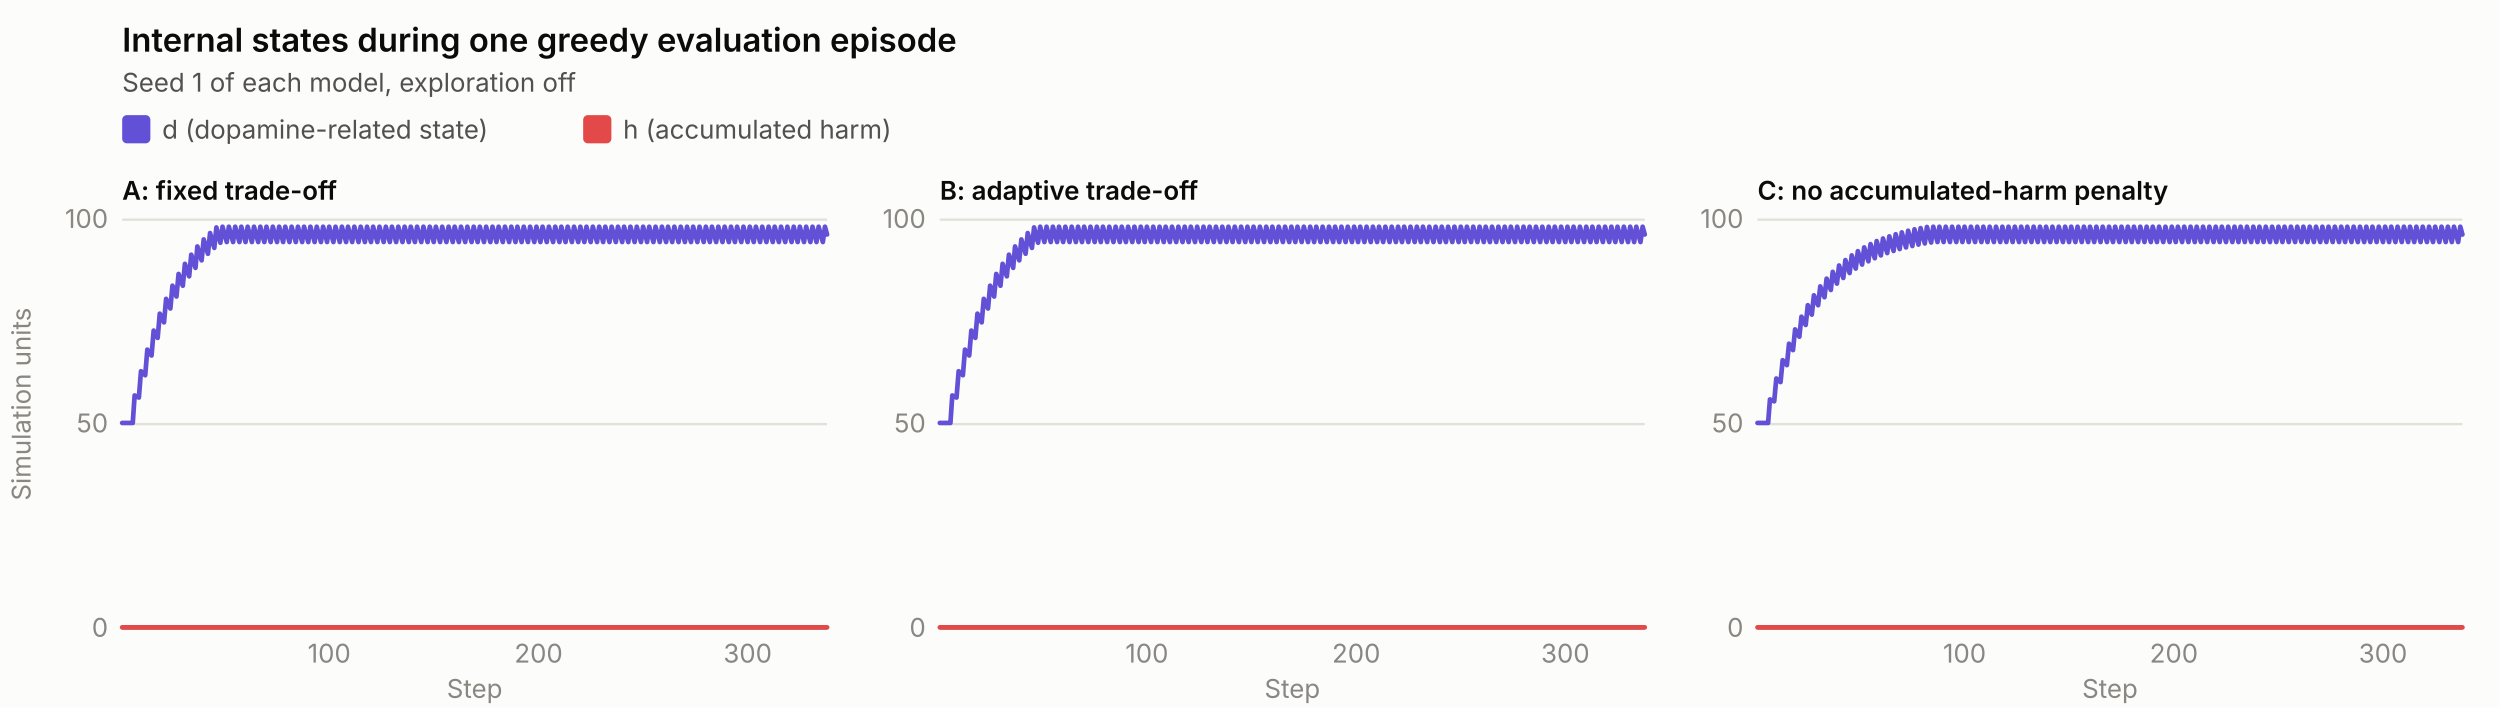
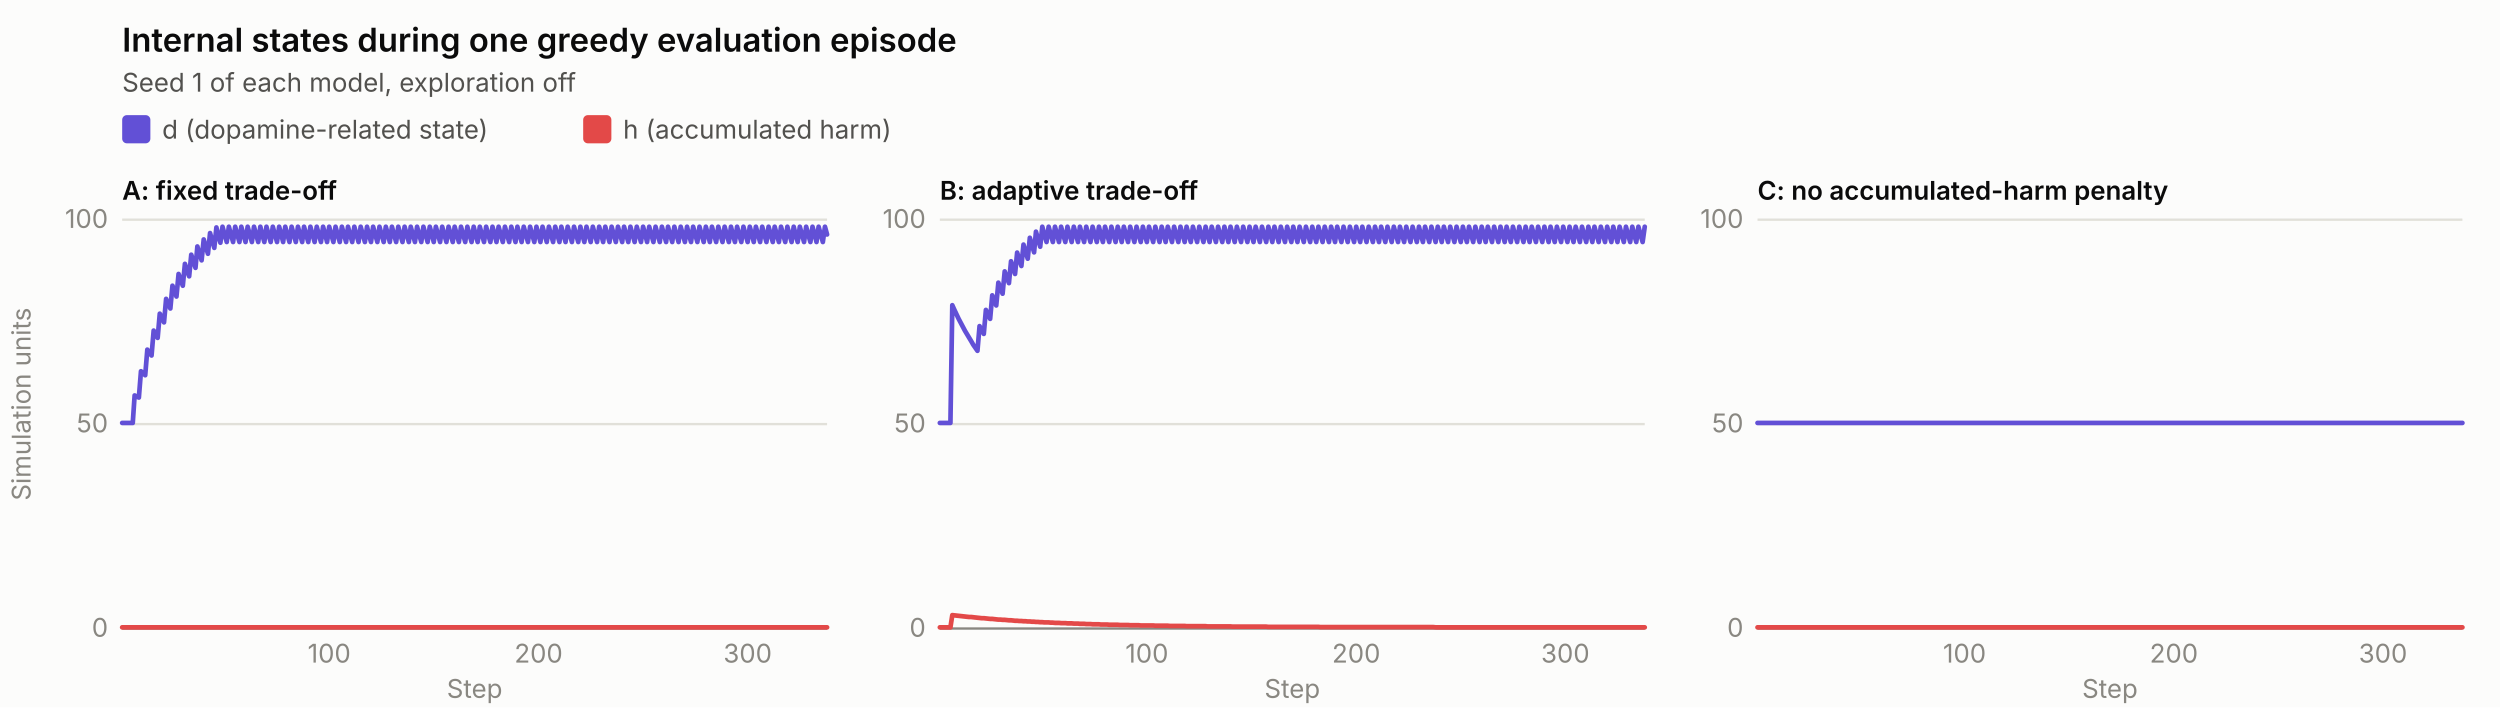
<svg xmlns="http://www.w3.org/2000/svg" viewBox="0 0 1064 301" width="1064" height="301" font-family="system-ui, -apple-system, &quot;Segoe UI&quot;, sans-serif">
  <rect width="1064" height="301" fill="#fcfcfb" />
  <text x="52.0" y="22.0" font-size="14" font-weight="600" fill="#0b0b0b" text-anchor="start">Internal states during one greedy evaluation episode</text>
  <text x="52.0" y="39.0" font-size="11" font-weight="400" fill="#52514e" text-anchor="start">Seed 1 of each model, exploration off</text>
  <rect x="52" y="49" width="12" height="12" rx="2" fill="#6250d6" />
  <text x="69.0" y="59.0" font-size="11" font-weight="400" fill="#52514e" text-anchor="start">d (dopamine-related state)</text>
  <rect x="248.2" y="49" width="12" height="12" rx="2" fill="#e34948" />
  <text x="265.2" y="59.0" font-size="11" font-weight="400" fill="#52514e" text-anchor="start">h (accumulated harm)</text>
  <text x="52.0" y="85.0" font-size="11" font-weight="600" fill="#0b0b0b" text-anchor="start">A: fixed trade-off</text>
  <line x1="52" x2="352" y1="267.5" y2="267.5" stroke="#898781" stroke-width="1" />
  <text x="46.0" y="271.0" font-size="11" font-weight="400" fill="#898781" text-anchor="end">0</text>
  <line x1="52" x2="352" y1="180.5" y2="180.5" stroke="#e1e0d9" stroke-width="1" />
  <text x="46.0" y="184.0" font-size="11" font-weight="400" fill="#898781" text-anchor="end">50</text>
  <line x1="52" x2="352" y1="93.5" y2="93.5" stroke="#e1e0d9" stroke-width="1" />
  <text x="46.0" y="97.0" font-size="11" font-weight="400" fill="#898781" text-anchor="end">100</text>
  <text x="140.1" y="282.0" font-size="11" font-weight="400" fill="#898781" text-anchor="middle">100</text>
  <text x="229.2" y="282.0" font-size="11" font-weight="400" fill="#898781" text-anchor="middle">200</text>
  <text x="318.2" y="282.0" font-size="11" font-weight="400" fill="#898781" text-anchor="middle">300</text>
  <polyline points="52.0,180.0 52.9,180.0 53.8,180.0 54.7,180.0 55.6,180.0 56.5,180.0 57.3,168.3 58.2,168.8 59.1,169.2 60.0,158.0 60.9,158.8 61.8,159.7 62.7,148.8 63.6,150.1 64.5,151.3 65.4,140.7 66.2,142.3 67.1,143.8 68.0,133.5 68.9,135.4 69.8,137.2 70.7,127.2 71.6,129.3 72.5,131.3 73.4,121.6 74.3,123.9 75.1,126.2 76.0,116.6 76.9,119.2 77.8,121.6 78.7,112.3 79.6,115.0 80.5,117.6 81.4,108.4 82.3,111.2 83.2,114.0 84.0,104.9 84.9,107.9 85.8,110.8 86.7,101.9 87.6,105.0 88.5,108.0 89.4,99.2 90.3,102.4 91.2,105.5 92.1,96.8 92.9,100.1 93.8,103.3 94.7,96.5 95.6,99.8 96.5,103.0 97.4,96.5 98.3,99.8 99.2,103.0 100.1,96.5 101.0,99.8 101.9,103.0 102.7,96.5 103.6,99.8 104.5,103.0 105.4,96.5 106.3,99.8 107.2,103.0 108.1,96.5 109.0,99.8 109.9,103.0 110.8,96.5 111.6,99.8 112.5,103.0 113.4,96.5 114.3,99.8 115.2,103.0 116.1,96.5 117.0,99.8 117.9,103.0 118.8,96.5 119.7,99.8 120.5,103.0 121.4,96.5 122.3,99.8 123.2,103.0 124.1,96.5 125.0,99.8 125.9,103.0 126.8,96.5 127.7,99.8 128.6,103.0 129.4,96.5 130.3,99.8 131.2,103.0 132.1,96.5 133.0,99.8 133.9,103.0 134.8,96.5 135.7,99.8 136.6,103.0 137.5,96.5 138.4,99.8 139.2,103.0 140.1,96.5 141.0,99.8 141.9,103.0 142.8,96.5 143.7,99.8 144.6,103.0 145.5,96.5 146.4,99.8 147.3,103.0 148.1,96.5 149.0,99.8 149.9,103.0 150.8,96.5 151.7,99.8 152.6,103.0 153.5,96.5 154.4,99.8 155.3,103.0 156.2,96.5 157.0,99.8 157.9,103.0 158.8,96.5 159.7,99.8 160.6,103.0 161.5,96.5 162.4,99.8 163.3,103.0 164.2,96.5 165.1,99.8 165.9,103.0 166.8,96.5 167.7,99.8 168.6,103.0 169.5,96.5 170.4,99.8 171.3,103.0 172.2,96.5 173.1,99.8 174.0,103.0 174.8,96.5 175.7,99.8 176.6,103.0 177.5,96.5 178.4,99.8 179.3,103.0 180.2,96.5 181.1,99.8 182.0,103.0 182.9,96.5 183.8,99.8 184.6,103.0 185.5,96.5 186.4,99.8 187.3,103.0 188.2,96.5 189.1,99.8 190.0,103.0 190.9,96.5 191.8,99.8 192.7,103.0 193.5,96.5 194.4,99.8 195.3,103.0 196.2,96.5 197.1,99.8 198.0,103.0 198.9,96.5 199.8,99.8 200.7,103.0 201.6,96.5 202.4,99.8 203.3,103.0 204.2,96.5 205.1,99.8 206.0,103.0 206.9,96.5 207.8,99.8 208.7,103.0 209.6,96.5 210.5,99.8 211.3,103.0 212.2,96.5 213.1,99.8 214.0,103.0 214.9,96.5 215.8,99.8 216.7,103.0 217.6,96.5 218.5,99.8 219.4,103.0 220.2,96.5 221.1,99.8 222.0,103.0 222.9,96.5 223.8,99.8 224.7,103.0 225.6,96.5 226.5,99.8 227.4,103.0 228.3,96.5 229.2,99.8 230.0,103.0 230.9,96.5 231.8,99.8 232.7,103.0 233.6,96.5 234.5,99.8 235.4,103.0 236.3,96.5 237.2,99.8 238.1,103.0 238.9,96.5 239.8,99.8 240.7,103.0 241.6,96.5 242.5,99.8 243.4,103.0 244.3,96.5 245.2,99.8 246.1,103.0 247.0,96.5 247.8,99.8 248.7,103.0 249.6,96.5 250.5,99.8 251.4,103.0 252.3,96.5 253.2,99.8 254.1,103.0 255.0,96.5 255.9,99.8 256.7,103.0 257.6,96.5 258.5,99.8 259.4,103.0 260.3,96.5 261.2,99.8 262.1,103.0 263.0,96.5 263.9,99.8 264.8,103.0 265.6,96.5 266.5,99.8 267.4,103.0 268.3,96.5 269.2,99.8 270.1,103.0 271.0,96.5 271.9,99.8 272.8,103.0 273.7,96.5 274.6,99.8 275.4,103.0 276.3,96.5 277.2,99.8 278.1,103.0 279.0,96.5 279.9,99.8 280.8,103.0 281.7,96.5 282.6,99.8 283.5,103.0 284.3,96.5 285.2,99.8 286.1,103.0 287.0,96.5 287.9,99.8 288.8,103.0 289.7,96.5 290.6,99.8 291.5,103.0 292.4,96.5 293.2,99.8 294.1,103.0 295.0,96.5 295.9,99.8 296.8,103.0 297.7,96.5 298.6,99.8 299.5,103.0 300.4,96.5 301.3,99.8 302.1,103.0 303.0,96.5 303.9,99.8 304.8,103.0 305.7,96.5 306.6,99.8 307.5,103.0 308.4,96.5 309.3,99.8 310.2,103.0 311.1,96.5 311.9,99.8 312.8,103.0 313.7,96.5 314.6,99.8 315.5,103.0 316.4,96.5 317.3,99.8 318.2,103.0 319.1,96.5 320.0,99.8 320.8,103.0 321.7,96.5 322.6,99.8 323.5,103.0 324.4,96.5 325.3,99.8 326.2,103.0 327.1,96.5 328.0,99.8 328.9,103.0 329.7,96.5 330.6,99.8 331.5,103.0 332.4,96.5 333.3,99.8 334.2,103.0 335.1,96.5 336.0,99.8 336.9,103.0 337.8,96.5 338.6,99.8 339.5,103.0 340.4,96.5 341.3,99.8 342.2,103.0 343.1,96.5 344.0,99.8 344.9,103.0 345.8,96.5 346.7,99.8 347.5,103.0 348.4,96.5 349.3,99.8 350.2,103.0 351.1,96.5 352.0,99.8" fill="none" stroke="#6250d6" stroke-width="2" stroke-linejoin="round" stroke-linecap="round" />
  <polyline points="52.0,267.0 52.9,267.0 53.8,267.0 54.7,267.0 55.6,267.0 56.5,267.0 57.3,267.0 58.2,267.0 59.1,267.0 60.0,267.0 60.9,267.0 61.8,267.0 62.7,267.0 63.6,267.0 64.5,267.0 65.4,267.0 66.2,267.0 67.1,267.0 68.0,267.0 68.9,267.0 69.8,267.0 70.7,267.0 71.6,267.0 72.5,267.0 73.4,267.0 74.3,267.0 75.1,267.0 76.0,267.0 76.9,267.0 77.8,267.0 78.7,267.0 79.6,267.0 80.5,267.0 81.4,267.0 82.3,267.0 83.2,267.0 84.0,267.0 84.9,267.0 85.8,267.0 86.7,267.0 87.6,267.0 88.5,267.0 89.4,267.0 90.3,267.0 91.2,267.0 92.1,267.0 92.9,267.0 93.8,267.0 94.7,267.0 95.6,267.0 96.5,267.0 97.4,267.0 98.3,267.0 99.2,267.0 100.1,267.0 101.0,267.0 101.9,267.0 102.7,267.0 103.6,267.0 104.5,267.0 105.4,267.0 106.3,267.0 107.2,267.0 108.1,267.0 109.0,267.0 109.9,267.0 110.8,267.0 111.6,267.0 112.5,267.0 113.4,267.0 114.3,267.0 115.2,267.0 116.1,267.0 117.0,267.0 117.9,267.0 118.8,267.0 119.7,267.0 120.5,267.0 121.4,267.0 122.3,267.0 123.2,267.0 124.1,267.0 125.0,267.0 125.9,267.0 126.8,267.0 127.7,267.0 128.6,267.0 129.4,267.0 130.3,267.0 131.2,267.0 132.1,267.0 133.0,267.0 133.9,267.0 134.8,267.0 135.7,267.0 136.6,267.0 137.5,267.0 138.4,267.0 139.2,267.0 140.1,267.0 141.0,267.0 141.9,267.0 142.8,267.0 143.7,267.0 144.6,267.0 145.5,267.0 146.4,267.0 147.3,267.0 148.1,267.0 149.0,267.0 149.9,267.0 150.8,267.0 151.7,267.0 152.6,267.0 153.5,267.0 154.4,267.0 155.3,267.0 156.2,267.0 157.0,267.0 157.9,267.0 158.8,267.0 159.7,267.0 160.6,267.0 161.5,267.0 162.4,267.0 163.3,267.0 164.2,267.0 165.1,267.0 165.9,267.0 166.8,267.0 167.7,267.0 168.6,267.0 169.5,267.0 170.4,267.0 171.3,267.0 172.2,267.0 173.1,267.0 174.0,267.0 174.8,267.0 175.7,267.0 176.6,267.0 177.5,267.0 178.4,267.0 179.3,267.0 180.2,267.0 181.1,267.0 182.0,267.0 182.9,267.0 183.8,267.0 184.6,267.0 185.5,267.0 186.4,267.0 187.3,267.0 188.2,267.0 189.1,267.0 190.0,267.0 190.9,267.0 191.8,267.0 192.7,267.0 193.5,267.0 194.4,267.0 195.3,267.0 196.2,267.0 197.1,267.0 198.0,267.0 198.9,267.0 199.8,267.0 200.7,267.0 201.6,267.0 202.4,267.0 203.3,267.0 204.2,267.0 205.1,267.0 206.0,267.0 206.9,267.0 207.8,267.0 208.7,267.0 209.6,267.0 210.5,267.0 211.3,267.0 212.2,267.0 213.1,267.0 214.0,267.0 214.9,267.0 215.8,267.0 216.7,267.0 217.6,267.0 218.5,267.0 219.4,267.0 220.2,267.0 221.1,267.0 222.0,267.0 222.9,267.0 223.8,267.0 224.7,267.0 225.6,267.0 226.5,267.0 227.4,267.0 228.3,267.0 229.2,267.0 230.0,267.0 230.9,267.0 231.8,267.0 232.7,267.0 233.6,267.0 234.5,267.0 235.4,267.0 236.3,267.0 237.2,267.0 238.1,267.0 238.9,267.0 239.8,267.0 240.7,267.0 241.6,267.0 242.5,267.0 243.4,267.0 244.3,267.0 245.2,267.0 246.1,267.0 247.0,267.0 247.8,267.0 248.7,267.0 249.6,267.0 250.5,267.0 251.4,267.0 252.3,267.0 253.2,267.0 254.1,267.0 255.0,267.0 255.9,267.0 256.7,267.0 257.6,267.0 258.5,267.0 259.4,267.0 260.3,267.0 261.2,267.0 262.1,267.0 263.0,267.0 263.9,267.0 264.8,267.0 265.6,267.0 266.5,267.0 267.4,267.0 268.3,267.0 269.2,267.0 270.1,267.0 271.0,267.0 271.9,267.0 272.8,267.0 273.7,267.0 274.6,267.0 275.4,267.0 276.3,267.0 277.2,267.0 278.1,267.0 279.0,267.0 279.9,267.0 280.8,267.0 281.7,267.0 282.6,267.0 283.5,267.0 284.3,267.0 285.2,267.0 286.1,267.0 287.0,267.0 287.9,267.0 288.8,267.0 289.7,267.0 290.6,267.0 291.5,267.0 292.4,267.0 293.2,267.0 294.1,267.0 295.0,267.0 295.9,267.0 296.8,267.0 297.7,267.0 298.6,267.0 299.5,267.0 300.4,267.0 301.3,267.0 302.1,267.0 303.0,267.0 303.9,267.0 304.8,267.0 305.7,267.0 306.6,267.0 307.5,267.0 308.4,267.0 309.3,267.0 310.2,267.0 311.1,267.0 311.9,267.0 312.8,267.0 313.7,267.0 314.6,267.0 315.5,267.0 316.4,267.0 317.3,267.0 318.2,267.0 319.1,267.0 320.0,267.0 320.8,267.0 321.7,267.0 322.6,267.0 323.5,267.0 324.4,267.0 325.3,267.0 326.2,267.0 327.1,267.0 328.0,267.0 328.9,267.0 329.7,267.0 330.6,267.0 331.5,267.0 332.4,267.0 333.3,267.0 334.2,267.0 335.1,267.0 336.0,267.0 336.9,267.0 337.8,267.0 338.6,267.0 339.5,267.0 340.4,267.0 341.3,267.0 342.2,267.0 343.1,267.0 344.0,267.0 344.9,267.0 345.8,267.0 346.7,267.0 347.5,267.0 348.4,267.0 349.3,267.0 350.2,267.0 351.1,267.0 352.0,267.0" fill="none" stroke="#e34948" stroke-width="2" stroke-linejoin="round" stroke-linecap="round" />
  <text x="202.0" y="297.0" font-size="11" font-weight="400" fill="#898781" text-anchor="middle">Step</text>
  <text x="400.0" y="85.0" font-size="11" font-weight="600" fill="#0b0b0b" text-anchor="start">B: adaptive trade-off</text>
  <line x1="400" x2="700" y1="267.5" y2="267.5" stroke="#898781" stroke-width="1" />
  <text x="394.0" y="271.0" font-size="11" font-weight="400" fill="#898781" text-anchor="end">0</text>
  <line x1="400" x2="700" y1="180.5" y2="180.5" stroke="#e1e0d9" stroke-width="1" />
  <text x="394.0" y="184.0" font-size="11" font-weight="400" fill="#898781" text-anchor="end">50</text>
  <line x1="400" x2="700" y1="93.5" y2="93.5" stroke="#e1e0d9" stroke-width="1" />
  <text x="394.0" y="97.0" font-size="11" font-weight="400" fill="#898781" text-anchor="end">100</text>
  <text x="488.1" y="282.0" font-size="11" font-weight="400" fill="#898781" text-anchor="middle">100</text>
  <text x="577.2" y="282.0" font-size="11" font-weight="400" fill="#898781" text-anchor="middle">200</text>
  <text x="666.2" y="282.0" font-size="11" font-weight="400" fill="#898781" text-anchor="middle">300</text>
-   <polyline points="400.0,180.0 400.9,180.0 401.8,180.0 402.7,180.0 403.6,180.0 404.5,180.0 405.3,168.3 406.2,168.8 407.1,169.2 408.0,158.0 408.9,158.8 409.8,159.7 410.7,148.8 411.6,150.1 412.5,151.3 413.4,140.7 414.2,142.3 415.1,143.8 416.0,133.5 416.9,135.4 417.8,137.2 418.7,127.2 419.6,129.3 420.5,131.3 421.4,121.6 422.3,123.9 423.1,126.2 424.0,116.6 424.9,119.2 425.8,121.6 426.7,112.3 427.6,115.0 428.5,117.6 429.4,108.4 430.3,111.2 431.2,114.0 432.0,104.9 432.9,107.9 433.8,110.8 434.7,101.9 435.6,105.0 436.5,108.0 437.4,99.2 438.3,102.4 439.2,105.5 440.1,96.8 440.9,100.1 441.8,103.3 442.7,96.5 443.6,99.8 444.5,103.0 445.4,96.5 446.3,99.8 447.2,103.0 448.1,96.5 449.0,99.8 449.9,103.0 450.7,96.5 451.6,99.8 452.5,103.0 453.4,96.5 454.3,99.8 455.2,103.0 456.1,96.5 457.0,99.8 457.9,103.0 458.8,96.5 459.6,99.8 460.5,103.0 461.4,96.5 462.3,99.8 463.2,103.0 464.1,96.5 465.0,99.8 465.9,103.0 466.8,96.5 467.7,99.8 468.5,103.0 469.4,96.5 470.3,99.8 471.2,103.0 472.1,96.5 473.0,99.8 473.9,103.0 474.8,96.5 475.7,99.8 476.6,103.0 477.4,96.5 478.3,99.8 479.2,103.0 480.1,96.5 481.0,99.8 481.9,103.0 482.8,96.5 483.7,99.8 484.6,103.0 485.5,96.5 486.4,99.8 487.2,103.0 488.1,96.5 489.0,99.8 489.9,103.0 490.8,96.5 491.7,99.8 492.6,103.0 493.5,96.5 494.4,99.8 495.3,103.0 496.1,96.5 497.0,99.8 497.9,103.0 498.8,96.5 499.7,99.8 500.6,103.0 501.5,96.5 502.4,99.8 503.3,103.0 504.2,96.5 505.0,99.8 505.9,103.0 506.8,96.5 507.7,99.8 508.6,103.0 509.5,96.5 510.4,99.8 511.3,103.0 512.2,96.5 513.1,99.8 513.9,103.0 514.8,96.5 515.7,99.8 516.6,103.0 517.5,96.5 518.4,99.8 519.3,103.0 520.2,96.5 521.1,99.8 522.0,103.0 522.8,96.5 523.7,99.8 524.6,103.0 525.5,96.5 526.4,99.8 527.3,103.0 528.2,96.5 529.1,99.8 530.0,103.0 530.9,96.5 531.8,99.8 532.6,103.0 533.5,96.5 534.4,99.8 535.3,103.0 536.2,96.5 537.1,99.8 538.0,103.0 538.9,96.5 539.8,99.8 540.7,103.0 541.5,96.5 542.4,99.8 543.3,103.0 544.2,96.5 545.1,99.8 546.0,103.0 546.9,96.5 547.8,99.8 548.7,103.0 549.6,96.5 550.4,99.8 551.3,103.0 552.2,96.5 553.1,99.8 554.0,103.0 554.9,96.5 555.8,99.8 556.7,103.0 557.6,96.5 558.5,99.8 559.3,103.0 560.2,96.5 561.1,99.8 562.0,103.0 562.9,96.5 563.8,99.8 564.7,103.0 565.6,96.5 566.5,99.8 567.4,103.0 568.2,96.5 569.1,99.8 570.0,103.0 570.9,96.5 571.8,99.8 572.7,103.0 573.6,96.5 574.5,99.8 575.4,103.0 576.3,96.5 577.2,99.8 578.0,103.0 578.9,96.5 579.8,99.8 580.7,103.0 581.6,96.5 582.5,99.8 583.4,103.0 584.3,96.5 585.2,99.8 586.1,103.0 586.9,96.5 587.8,99.8 588.7,103.0 589.6,96.5 590.5,99.8 591.4,103.0 592.3,96.5 593.2,99.8 594.1,103.0 595.0,96.5 595.8,99.8 596.7,103.0 597.6,96.5 598.5,99.8 599.4,103.0 600.3,96.5 601.2,99.8 602.1,103.0 603.0,96.5 603.9,99.8 604.7,103.0 605.6,96.5 606.5,99.8 607.4,103.0 608.3,96.5 609.2,99.8 610.1,103.0 611.0,96.5 611.9,99.8 612.8,103.0 613.6,96.5 614.5,99.8 615.4,103.0 616.3,96.5 617.2,99.8 618.1,103.0 619.0,96.5 619.9,99.8 620.8,103.0 621.7,96.5 622.6,99.8 623.4,103.0 624.3,96.5 625.2,99.8 626.1,103.0 627.0,96.5 627.9,99.8 628.8,103.0 629.7,96.5 630.6,99.8 631.5,103.0 632.3,96.5 633.2,99.8 634.1,103.0 635.0,96.5 635.9,99.8 636.8,103.0 637.7,96.5 638.6,99.8 639.5,103.0 640.4,96.5 641.2,99.8 642.1,103.0 643.0,96.5 643.9,99.8 644.8,103.0 645.7,96.5 646.6,99.8 647.5,103.0 648.4,96.5 649.3,99.8 650.1,103.0 651.0,96.5 651.9,99.8 652.8,103.0 653.7,96.5 654.6,99.8 655.5,103.0 656.4,96.5 657.3,99.8 658.2,103.0 659.1,96.5 659.9,99.8 660.8,103.0 661.7,96.5 662.6,99.8 663.5,103.0 664.4,96.5 665.3,99.8 666.2,103.0 667.1,96.5 668.0,99.8 668.8,103.0 669.7,96.5 670.6,99.8 671.5,103.0 672.4,96.5 673.3,99.8 674.2,103.0 675.1,96.5 676.0,99.8 676.9,103.0 677.7,96.5 678.6,99.8 679.5,103.0 680.4,96.5 681.3,99.8 682.2,103.0 683.1,96.5 684.0,99.8 684.9,103.0 685.8,96.5 686.6,99.8 687.5,103.0 688.4,96.5 689.3,99.8 690.2,103.0 691.1,96.5 692.0,99.8 692.9,103.0 693.8,96.5 694.7,99.8 695.5,103.0 696.4,96.5 697.3,99.8 698.2,103.0 699.1,96.5 700.0,99.8" fill="none" stroke="#6250d6" stroke-width="2" stroke-linejoin="round" stroke-linecap="round" />
-   <polyline points="400.0,267.0 400.9,267.0 401.8,267.0 402.7,267.0 403.6,267.0 404.5,267.0 405.3,267.0 406.2,267.0 407.1,267.0 408.0,267.0 408.9,267.0 409.8,267.0 410.7,267.0 411.6,267.0 412.5,267.0 413.4,267.0 414.2,267.0 415.1,267.0 416.0,267.0 416.9,267.0 417.8,267.0 418.7,267.0 419.6,267.0 420.5,267.0 421.4,267.0 422.3,267.0 423.1,267.0 424.0,267.0 424.9,267.0 425.8,267.0 426.7,267.0 427.6,267.0 428.5,267.0 429.4,267.0 430.3,267.0 431.2,267.0 432.0,267.0 432.9,267.0 433.8,267.0 434.7,267.0 435.6,267.0 436.5,267.0 437.4,267.0 438.3,267.0 439.2,267.0 440.1,267.0 440.9,267.0 441.8,267.0 442.7,267.0 443.6,267.0 444.5,267.0 445.4,267.0 446.3,267.0 447.2,267.0 448.1,267.0 449.0,267.0 449.9,267.0 450.7,267.0 451.6,267.0 452.5,267.0 453.4,267.0 454.3,267.0 455.2,267.0 456.1,267.0 457.0,267.0 457.9,267.0 458.8,267.0 459.6,267.0 460.5,267.0 461.4,267.0 462.3,267.0 463.2,267.0 464.1,267.0 465.0,267.0 465.9,267.0 466.8,267.0 467.7,267.0 468.5,267.0 469.4,267.0 470.3,267.0 471.2,267.0 472.1,267.0 473.0,267.0 473.9,267.0 474.8,267.0 475.7,267.0 476.6,267.0 477.4,267.0 478.3,267.0 479.2,267.0 480.1,267.0 481.0,267.0 481.9,267.0 482.8,267.0 483.7,267.0 484.6,267.0 485.5,267.0 486.4,267.0 487.2,267.0 488.1,267.0 489.0,267.0 489.9,267.0 490.8,267.0 491.7,267.0 492.6,267.0 493.5,267.0 494.4,267.0 495.3,267.0 496.1,267.0 497.0,267.0 497.9,267.0 498.8,267.0 499.7,267.0 500.6,267.0 501.5,267.0 502.4,267.0 503.3,267.0 504.2,267.0 505.0,267.0 505.9,267.0 506.8,267.0 507.7,267.0 508.6,267.0 509.5,267.0 510.4,267.0 511.3,267.0 512.2,267.0 513.1,267.0 513.9,267.0 514.8,267.0 515.7,267.0 516.6,267.0 517.5,267.0 518.4,267.0 519.3,267.0 520.2,267.0 521.1,267.0 522.0,267.0 522.8,267.0 523.7,267.0 524.6,267.0 525.5,267.0 526.4,267.0 527.3,267.0 528.2,267.0 529.1,267.0 530.0,267.0 530.9,267.0 531.8,267.0 532.6,267.0 533.5,267.0 534.4,267.0 535.3,267.0 536.2,267.0 537.1,267.0 538.0,267.0 538.9,267.0 539.8,267.0 540.7,267.0 541.5,267.0 542.4,267.0 543.3,267.0 544.2,267.0 545.1,267.0 546.0,267.0 546.9,267.0 547.8,267.0 548.7,267.0 549.6,267.0 550.4,267.0 551.3,267.0 552.2,267.0 553.1,267.0 554.0,267.0 554.9,267.0 555.8,267.0 556.7,267.0 557.6,267.0 558.5,267.0 559.3,267.0 560.2,267.0 561.1,267.0 562.0,267.0 562.9,267.0 563.8,267.0 564.7,267.0 565.6,267.0 566.5,267.0 567.4,267.0 568.2,267.0 569.1,267.0 570.0,267.0 570.9,267.0 571.8,267.0 572.7,267.0 573.6,267.0 574.5,267.0 575.4,267.0 576.3,267.0 577.2,267.0 578.0,267.0 578.9,267.0 579.8,267.0 580.7,267.0 581.6,267.0 582.5,267.0 583.4,267.0 584.3,267.0 585.2,267.0 586.1,267.0 586.9,267.0 587.8,267.0 588.7,267.0 589.6,267.0 590.5,267.0 591.4,267.0 592.3,267.0 593.2,267.0 594.1,267.0 595.0,267.0 595.8,267.0 596.7,267.0 597.6,267.0 598.5,267.0 599.4,267.0 600.3,267.0 601.2,267.0 602.1,267.0 603.0,267.0 603.9,267.0 604.7,267.0 605.6,267.0 606.5,267.0 607.4,267.0 608.3,267.0 609.2,267.0 610.1,267.0 611.0,267.0 611.9,267.0 612.8,267.0 613.6,267.0 614.5,267.0 615.4,267.0 616.3,267.0 617.2,267.0 618.1,267.0 619.0,267.0 619.9,267.0 620.8,267.0 621.7,267.0 622.6,267.0 623.4,267.0 624.3,267.0 625.2,267.0 626.1,267.0 627.0,267.0 627.9,267.0 628.8,267.0 629.7,267.0 630.6,267.0 631.5,267.0 632.3,267.0 633.2,267.0 634.1,267.0 635.0,267.0 635.9,267.0 636.8,267.0 637.7,267.0 638.6,267.0 639.5,267.0 640.4,267.0 641.2,267.0 642.1,267.0 643.0,267.0 643.9,267.0 644.8,267.0 645.7,267.0 646.6,267.0 647.5,267.0 648.4,267.0 649.3,267.0 650.1,267.0 651.0,267.0 651.9,267.0 652.8,267.0 653.7,267.0 654.6,267.0 655.5,267.0 656.4,267.0 657.3,267.0 658.2,267.0 659.1,267.0 659.9,267.0 660.8,267.0 661.7,267.0 662.6,267.0 663.5,267.0 664.4,267.0 665.3,267.0 666.2,267.0 667.1,267.0 668.0,267.0 668.8,267.0 669.7,267.0 670.6,267.0 671.5,267.0 672.4,267.0 673.3,267.0 674.2,267.0 675.1,267.0 676.0,267.0 676.9,267.0 677.7,267.0 678.6,267.0 679.5,267.0 680.4,267.0 681.3,267.0 682.2,267.0 683.1,267.0 684.0,267.0 684.9,267.0 685.8,267.0 686.6,267.0 687.5,267.0 688.4,267.0 689.3,267.0 690.2,267.0 691.1,267.0 692.0,267.0 692.9,267.0 693.8,267.0 694.7,267.0 695.5,267.0 696.4,267.0 697.3,267.0 698.2,267.0 699.1,267.0 700.0,267.0" fill="none" stroke="#e34948" stroke-width="2" stroke-linejoin="round" stroke-linecap="round" />
+   <polyline points="400.0,180.0 400.9,180.0 401.8,180.0 402.7,180.0 403.6,180.0 404.5,180.0 405.3,129.9 406.2,131.9 407.1,133.8 408.0,135.7 408.9,137.4 409.8,139.1 410.7,140.8 411.6,142.3 412.5,143.8 413.4,145.3 414.2,146.7 415.1,148.0 416.0,149.3 416.9,138.8 417.8,140.5 418.7,142.1 419.6,131.9 420.5,133.8 421.4,135.7 422.3,125.7 423.1,127.9 424.0,130.0 424.9,120.3 425.8,122.7 426.7,125.0 427.6,115.5 428.5,118.1 429.4,120.5 430.3,111.2 431.2,114.0 432.0,116.6 432.9,107.5 433.8,110.4 434.7,113.2 435.6,104.1 436.5,107.2 437.4,110.1 438.3,101.2 439.2,104.3 440.1,107.4 440.9,98.6 441.8,101.8 442.7,105.0 443.6,96.5 444.5,99.8 445.4,103.0 446.3,96.5 447.2,99.8 448.1,103.0 449.0,96.5 449.9,99.8 450.7,103.0 451.6,96.5 452.5,99.8 453.4,103.0 454.3,96.5 455.2,99.8 456.1,103.0 457.0,96.5 457.9,99.8 458.8,103.0 459.6,96.5 460.5,99.8 461.4,103.0 462.3,96.5 463.2,99.8 464.1,103.0 465.0,96.5 465.9,99.8 466.8,103.0 467.7,96.5 468.5,99.8 469.4,103.0 470.3,96.5 471.2,99.8 472.1,103.0 473.0,96.5 473.9,99.8 474.8,103.0 475.7,96.5 476.6,99.8 477.4,103.0 478.3,96.5 479.2,99.8 480.1,103.0 481.0,96.5 481.9,99.8 482.8,103.0 483.7,96.5 484.6,99.8 485.5,103.0 486.4,96.5 487.2,99.8 488.1,103.0 489.0,96.5 489.9,99.8 490.8,103.0 491.7,96.5 492.6,99.8 493.5,103.0 494.4,96.5 495.3,99.8 496.1,103.0 497.0,96.5 497.9,99.8 498.8,103.0 499.7,96.5 500.6,99.8 501.5,103.0 502.4,96.5 503.3,99.8 504.2,103.0 505.0,96.5 505.9,99.8 506.8,103.0 507.7,96.5 508.6,99.8 509.5,103.0 510.4,96.5 511.3,99.8 512.2,103.0 513.1,96.5 513.9,99.8 514.8,103.0 515.7,96.5 516.6,99.8 517.5,103.0 518.4,96.5 519.3,99.8 520.2,103.0 521.1,96.5 522.0,99.8 522.8,103.0 523.7,96.5 524.6,99.8 525.5,103.0 526.4,96.5 527.3,99.8 528.2,103.0 529.1,96.5 530.0,99.8 530.9,103.0 531.8,96.5 532.6,99.8 533.5,103.0 534.4,96.5 535.3,99.8 536.2,103.0 537.1,96.5 538.0,99.8 538.9,103.0 539.8,96.5 540.7,99.8 541.5,103.0 542.4,96.5 543.3,99.8 544.2,103.0 545.1,96.5 546.0,99.8 546.9,103.0 547.8,96.5 548.7,99.8 549.6,103.0 550.4,96.5 551.3,99.8 552.2,103.0 553.1,96.5 554.0,99.8 554.9,103.0 555.8,96.5 556.7,99.8 557.6,103.0 558.5,96.5 559.3,99.8 560.2,103.0 561.1,96.5 562.0,99.8 562.9,103.0 563.8,96.5 564.7,99.8 565.6,103.0 566.5,96.5 567.4,99.8 568.2,103.0 569.1,96.5 570.0,99.8 570.9,103.0 571.8,96.5 572.7,99.8 573.6,103.0 574.5,96.5 575.4,99.8 576.3,103.0 577.2,96.5 578.0,99.8 578.9,103.0 579.8,96.5 580.7,99.8 581.6,103.0 582.5,96.5 583.4,99.8 584.3,103.0 585.2,96.5 586.1,99.8 586.9,103.0 587.8,96.5 588.7,99.8 589.6,103.0 590.5,96.5 591.4,99.8 592.3,103.0 593.2,96.5 594.1,99.8 595.0,103.0 595.8,96.5 596.7,99.8 597.6,103.0 598.5,96.5 599.4,99.8 600.3,103.0 601.2,96.5 602.1,99.8 603.0,103.0 603.9,96.5 604.7,99.8 605.6,103.0 606.5,96.5 607.4,99.8 608.3,103.0 609.2,96.5 610.1,99.8 611.0,103.0 611.9,96.5 612.8,99.8 613.6,103.0 614.5,96.5 615.4,99.8 616.3,103.0 617.2,96.5 618.1,99.8 619.0,103.0 619.9,96.5 620.8,99.8 621.7,103.0 622.6,96.5 623.4,99.8 624.3,103.0 625.2,96.5 626.1,99.8 627.0,103.0 627.9,96.5 628.8,99.8 629.7,103.0 630.6,96.5 631.5,99.8 632.3,103.0 633.2,96.5 634.1,99.8 635.0,103.0 635.9,96.5 636.8,99.8 637.7,103.0 638.6,96.5 639.5,99.8 640.4,103.0 641.2,96.5 642.1,99.8 643.0,103.0 643.9,96.5 644.8,99.8 645.7,103.0 646.6,96.5 647.5,99.8 648.4,103.0 649.3,96.5 650.1,99.8 651.0,103.0 651.9,96.5 652.8,99.8 653.7,103.0 654.6,96.5 655.5,99.8 656.4,103.0 657.3,96.5 658.2,99.8 659.1,103.0 659.9,96.5 660.8,99.8 661.7,103.0 662.6,96.5 663.5,99.8 664.4,103.0 665.3,96.5 666.2,99.8 667.1,103.0 668.0,96.5 668.8,99.8 669.7,103.0 670.6,96.5 671.5,99.8 672.4,103.0 673.3,96.5 674.2,99.8 675.1,103.0 676.0,96.5 676.9,99.8 677.7,103.0 678.6,96.5 679.5,99.8 680.4,103.0 681.3,96.5 682.2,99.8 683.1,103.0 684.0,96.5 684.9,99.8 685.8,103.0 686.6,96.5 687.5,99.8 688.4,103.0 689.3,96.5 690.2,99.8 691.1,103.0 692.0,96.5 692.9,99.8 693.8,103.0 694.7,96.5 695.5,99.8 696.4,103.0 697.3,96.5 698.2,99.8 699.1,103.0 700.0,96.5" fill="none" stroke="#6250d6" stroke-width="2" stroke-linejoin="round" stroke-linecap="round" />
+   <polyline points="400.0,267.0 400.9,267.0 401.8,267.0 402.7,267.0 403.6,267.0 404.5,267.0 405.3,261.8 406.2,261.9 407.1,262.0 408.0,262.1 408.9,262.2 409.8,262.3 410.7,262.4 411.6,262.5 412.5,262.6 413.4,262.6 414.2,262.7 415.1,262.8 416.0,262.9 416.9,263.0 417.8,263.1 418.7,263.1 419.6,263.2 420.5,263.3 421.4,263.4 422.3,263.4 423.1,263.5 424.0,263.6 424.9,263.7 425.8,263.7 426.7,263.8 427.6,263.8 428.5,263.9 429.4,264.0 430.3,264.0 431.2,264.1 432.0,264.2 432.9,264.2 433.8,264.3 434.7,264.3 435.6,264.4 436.5,264.4 437.4,264.5 438.3,264.5 439.2,264.6 440.1,264.6 440.9,264.7 441.8,264.7 442.7,264.8 443.6,264.8 444.5,264.9 445.4,264.9 446.3,264.9 447.2,265.0 448.1,265.0 449.0,265.1 449.9,265.1 450.7,265.1 451.6,265.2 452.5,265.2 453.4,265.2 454.3,265.3 455.2,265.3 456.1,265.3 457.0,265.4 457.9,265.4 458.8,265.4 459.6,265.5 460.5,265.5 461.4,265.5 462.3,265.6 463.2,265.6 464.1,265.6 465.0,265.7 465.9,265.7 466.8,265.7 467.7,265.7 468.5,265.8 469.4,265.8 470.3,265.8 471.2,265.8 472.1,265.9 473.0,265.9 473.9,265.9 474.8,265.9 475.7,265.9 476.6,266.0 477.4,266.0 478.3,266.0 479.2,266.0 480.1,266.0 481.0,266.1 481.9,266.1 482.8,266.1 483.7,266.1 484.6,266.1 485.5,266.2 486.4,266.2 487.2,266.2 488.1,266.2 489.0,266.2 489.9,266.2 490.8,266.2 491.7,266.3 492.6,266.3 493.5,266.3 494.4,266.3 495.3,266.3 496.1,266.3 497.0,266.3 497.9,266.4 498.8,266.4 499.7,266.4 500.6,266.4 501.5,266.4 502.4,266.4 503.3,266.4 504.2,266.4 505.0,266.5 505.9,266.5 506.8,266.5 507.7,266.5 508.6,266.5 509.5,266.5 510.4,266.5 511.3,266.5 512.2,266.5 513.1,266.5 513.9,266.6 514.8,266.6 515.7,266.6 516.6,266.6 517.5,266.6 518.4,266.6 519.3,266.6 520.2,266.6 521.1,266.6 522.0,266.6 522.8,266.6 523.7,266.6 524.6,266.7 525.5,266.7 526.4,266.7 527.3,266.7 528.2,266.7 529.1,266.7 530.0,266.7 530.9,266.7 531.8,266.7 532.6,266.7 533.5,266.7 534.4,266.7 535.3,266.7 536.2,266.7 537.1,266.7 538.0,266.7 538.9,266.7 539.8,266.8 540.7,266.8 541.5,266.8 542.4,266.8 543.3,266.8 544.2,266.8 545.1,266.8 546.0,266.8 546.9,266.8 547.8,266.8 548.7,266.8 549.6,266.8 550.4,266.8 551.3,266.8 552.2,266.8 553.1,266.8 554.0,266.8 554.9,266.8 555.8,266.8 556.7,266.8 557.6,266.8 558.5,266.8 559.3,266.8 560.2,266.8 561.1,266.8 562.0,266.9 562.9,266.9 563.8,266.9 564.7,266.9 565.6,266.9 566.5,266.9 567.4,266.9 568.2,266.9 569.1,266.9 570.0,266.9 570.9,266.9 571.8,266.9 572.7,266.9 573.6,266.9 574.5,266.9 575.4,266.9 576.3,266.9 577.2,266.9 578.0,266.9 578.9,266.9 579.8,266.9 580.7,266.9 581.6,266.9 582.5,266.9 583.4,266.9 584.3,266.9 585.2,266.9 586.1,266.9 586.9,266.9 587.8,266.9 588.7,266.9 589.6,266.9 590.5,266.9 591.4,266.9 592.3,266.9 593.2,266.9 594.1,266.9 595.0,266.9 595.8,266.9 596.7,266.9 597.6,266.9 598.5,266.9 599.4,266.9 600.3,266.9 601.2,266.9 602.1,266.9 603.0,266.9 603.9,266.9 604.7,266.9 605.6,266.9 606.5,266.9 607.4,266.9 608.3,266.9 609.2,266.9 610.1,266.9 611.0,267.0 611.9,267.0 612.8,267.0 613.6,267.0 614.5,267.0 615.4,267.0 616.3,267.0 617.2,267.0 618.1,267.0 619.0,267.0 619.9,267.0 620.8,267.0 621.7,267.0 622.6,267.0 623.4,267.0 624.3,267.0 625.2,267.0 626.1,267.0 627.0,267.0 627.9,267.0 628.8,267.0 629.7,267.0 630.6,267.0 631.5,267.0 632.3,267.0 633.2,267.0 634.1,267.0 635.0,267.0 635.9,267.0 636.8,267.0 637.7,267.0 638.6,267.0 639.5,267.0 640.4,267.0 641.2,267.0 642.1,267.0 643.0,267.0 643.9,267.0 644.8,267.0 645.7,267.0 646.6,267.0 647.5,267.0 648.4,267.0 649.3,267.0 650.1,267.0 651.0,267.0 651.9,267.0 652.8,267.0 653.7,267.0 654.6,267.0 655.5,267.0 656.4,267.0 657.3,267.0 658.2,267.0 659.1,267.0 659.9,267.0 660.8,267.0 661.7,267.0 662.6,267.0 663.5,267.0 664.4,267.0 665.3,267.0 666.2,267.0 667.1,267.0 668.0,267.0 668.8,267.0 669.7,267.0 670.6,267.0 671.5,267.0 672.4,267.0 673.3,267.0 674.2,267.0 675.1,267.0 676.0,267.0 676.9,267.0 677.7,267.0 678.6,267.0 679.5,267.0 680.4,267.0 681.3,267.0 682.2,267.0 683.1,267.0 684.0,267.0 684.9,267.0 685.8,267.0 686.6,267.0 687.5,267.0 688.4,267.0 689.3,267.0 690.2,267.0 691.1,267.0 692.0,267.0 692.9,267.0 693.8,267.0 694.7,267.0 695.5,267.0 696.4,267.0 697.3,267.0 698.2,267.0 699.1,267.0 700.0,267.0" fill="none" stroke="#e34948" stroke-width="2" stroke-linejoin="round" stroke-linecap="round" />
  <text x="550.0" y="297.0" font-size="11" font-weight="400" fill="#898781" text-anchor="middle">Step</text>
  <text x="748.0" y="85.0" font-size="11" font-weight="600" fill="#0b0b0b" text-anchor="start">C: no accumulated-harm penalty</text>
  <line x1="748" x2="1048" y1="267.5" y2="267.5" stroke="#898781" stroke-width="1" />
  <text x="742.0" y="271.0" font-size="11" font-weight="400" fill="#898781" text-anchor="end">0</text>
  <line x1="748" x2="1048" y1="180.5" y2="180.5" stroke="#e1e0d9" stroke-width="1" />
  <text x="742.0" y="184.0" font-size="11" font-weight="400" fill="#898781" text-anchor="end">50</text>
  <line x1="748" x2="1048" y1="93.5" y2="93.5" stroke="#e1e0d9" stroke-width="1" />
  <text x="742.0" y="97.0" font-size="11" font-weight="400" fill="#898781" text-anchor="end">100</text>
  <text x="836.1" y="282.0" font-size="11" font-weight="400" fill="#898781" text-anchor="middle">100</text>
  <text x="925.2" y="282.0" font-size="11" font-weight="400" fill="#898781" text-anchor="middle">200</text>
  <text x="1014.2" y="282.0" font-size="11" font-weight="400" fill="#898781" text-anchor="middle">300</text>
-   <polyline points="748.0,180.0 748.9,180.0 749.8,180.0 750.7,180.0 751.6,180.0 752.5,180.0 753.3,170.0 754.2,170.4 755.1,170.8 756.0,161.1 756.9,161.9 757.8,162.6 758.7,153.3 759.6,154.3 760.5,155.4 761.4,146.3 762.2,147.7 763.1,149.0 764.0,140.2 764.9,141.8 765.8,143.3 766.7,134.8 767.6,136.6 768.5,138.3 769.4,129.9 770.3,131.9 771.1,133.9 772.0,125.7 772.9,127.9 773.8,129.9 774.7,121.9 775.6,124.3 776.5,126.5 777.4,118.6 778.3,121.1 779.2,123.4 780.0,115.7 780.9,118.2 781.8,120.7 782.7,113.0 783.6,115.7 784.5,118.3 785.4,110.7 786.3,113.5 787.2,116.2 788.1,108.7 788.9,111.6 789.8,114.3 790.7,106.9 791.6,109.8 792.5,112.6 793.4,105.3 794.3,108.3 795.2,111.2 796.1,103.9 797.0,106.9 797.9,109.9 798.7,102.6 799.6,105.7 800.5,108.7 801.4,101.5 802.3,104.7 803.2,107.7 804.1,100.6 805.0,103.7 805.9,106.8 806.8,99.7 807.6,102.9 808.5,106.0 809.4,98.9 810.3,102.2 811.2,105.3 812.1,98.2 813.0,101.5 813.9,104.7 814.8,97.6 815.7,100.9 816.5,104.1 817.4,97.1 818.3,100.4 819.2,103.6 820.1,96.6 821.0,100.0 821.9,103.2 822.8,96.5 823.7,99.8 824.6,103.0 825.4,96.5 826.3,99.8 827.2,103.0 828.1,96.5 829.0,99.8 829.9,103.0 830.8,96.5 831.7,99.8 832.6,103.0 833.5,96.5 834.4,99.8 835.2,103.0 836.1,96.5 837.0,99.8 837.9,103.0 838.8,96.5 839.7,99.8 840.6,103.0 841.5,96.5 842.4,99.8 843.3,103.0 844.1,96.5 845.0,99.8 845.9,103.0 846.8,96.5 847.7,99.8 848.6,103.0 849.5,96.5 850.4,99.8 851.3,103.0 852.2,96.5 853.0,99.8 853.9,103.0 854.8,96.5 855.7,99.8 856.6,103.0 857.5,96.5 858.4,99.8 859.3,103.0 860.2,96.5 861.1,99.8 861.9,103.0 862.8,96.5 863.7,99.8 864.6,103.0 865.5,96.5 866.4,99.8 867.3,103.0 868.2,96.5 869.1,99.8 870.0,103.0 870.8,96.5 871.7,99.8 872.6,103.0 873.5,96.5 874.4,99.8 875.3,103.0 876.2,96.5 877.1,99.8 878.0,103.0 878.9,96.5 879.8,99.8 880.6,103.0 881.5,96.5 882.4,99.8 883.3,103.0 884.2,96.5 885.1,99.8 886.0,103.0 886.9,96.5 887.8,99.8 888.7,103.0 889.5,96.5 890.4,99.8 891.3,103.0 892.2,96.5 893.1,99.8 894.0,103.0 894.9,96.5 895.8,99.8 896.7,103.0 897.6,96.5 898.4,99.8 899.3,103.0 900.2,96.5 901.1,99.8 902.0,103.0 902.9,96.5 903.8,99.8 904.7,103.0 905.6,96.5 906.5,99.8 907.3,103.0 908.2,96.5 909.1,99.8 910.0,103.0 910.9,96.5 911.8,99.8 912.7,103.0 913.6,96.5 914.5,99.8 915.4,103.0 916.2,96.5 917.1,99.8 918.0,103.0 918.9,96.5 919.8,99.8 920.7,103.0 921.6,96.5 922.5,99.8 923.4,103.0 924.3,96.5 925.2,99.8 926.0,103.0 926.9,96.5 927.8,99.8 928.7,103.0 929.6,96.5 930.5,99.8 931.4,103.0 932.3,96.5 933.2,99.8 934.1,103.0 934.9,96.5 935.8,99.8 936.7,103.0 937.6,96.5 938.5,99.8 939.4,103.0 940.3,96.5 941.2,99.8 942.1,103.0 943.0,96.5 943.8,99.8 944.7,103.0 945.6,96.5 946.5,99.8 947.4,103.0 948.3,96.5 949.2,99.8 950.1,103.0 951.0,96.5 951.9,99.8 952.7,103.0 953.6,96.5 954.5,99.8 955.4,103.0 956.3,96.5 957.2,99.8 958.1,103.0 959.0,96.5 959.9,99.8 960.8,103.0 961.6,96.5 962.5,99.8 963.4,103.0 964.3,96.5 965.2,99.8 966.1,103.0 967.0,96.5 967.9,99.8 968.8,103.0 969.7,96.5 970.6,99.8 971.4,103.0 972.3,96.5 973.2,99.8 974.1,103.0 975.0,96.5 975.9,99.8 976.8,103.0 977.7,96.5 978.6,99.8 979.5,103.0 980.3,96.5 981.2,99.8 982.1,103.0 983.0,96.5 983.9,99.8 984.8,103.0 985.7,96.5 986.6,99.8 987.5,103.0 988.4,96.5 989.2,99.8 990.1,103.0 991.0,96.5 991.9,99.8 992.8,103.0 993.7,96.5 994.6,99.8 995.5,103.0 996.4,96.5 997.3,99.8 998.1,103.0 999.0,96.5 999.9,99.8 1000.8,103.0 1001.7,96.5 1002.6,99.8 1003.5,103.0 1004.4,96.5 1005.3,99.8 1006.2,103.0 1007.1,96.5 1007.9,99.8 1008.8,103.0 1009.7,96.5 1010.6,99.8 1011.5,103.0 1012.4,96.5 1013.3,99.8 1014.2,103.0 1015.1,96.5 1016.0,99.8 1016.8,103.0 1017.7,96.5 1018.6,99.8 1019.5,103.0 1020.4,96.5 1021.3,99.8 1022.2,103.0 1023.1,96.5 1024.0,99.8 1024.9,103.0 1025.7,96.5 1026.6,99.8 1027.5,103.0 1028.4,96.5 1029.3,99.8 1030.2,103.0 1031.1,96.5 1032.0,99.8 1032.9,103.0 1033.8,96.5 1034.6,99.8 1035.5,103.0 1036.4,96.5 1037.3,99.8 1038.2,103.0 1039.1,96.5 1040.0,99.8 1040.9,103.0 1041.8,96.5 1042.7,99.8 1043.5,103.0 1044.4,96.5 1045.3,99.8 1046.2,103.0 1047.1,96.5 1048.0,99.8" fill="none" stroke="#6250d6" stroke-width="2" stroke-linejoin="round" stroke-linecap="round" />
+   <polyline points="748.0,180.0 748.9,180.0 749.8,180.0 750.7,180.0 751.6,180.0 752.5,180.0 753.3,180.0 754.2,180.0 755.1,180.0 756.0,180.0 756.9,180.0 757.8,180.0 758.7,180.0 759.6,180.0 760.5,180.0 761.4,180.0 762.2,180.0 763.1,180.0 764.0,180.0 764.9,180.0 765.8,180.0 766.7,180.0 767.6,180.0 768.5,180.0 769.4,180.0 770.3,180.0 771.1,180.0 772.0,180.0 772.9,180.0 773.8,180.0 774.7,180.0 775.6,180.0 776.5,180.0 777.4,180.0 778.3,180.0 779.2,180.0 780.0,180.0 780.9,180.0 781.8,180.0 782.7,180.0 783.6,180.0 784.5,180.0 785.4,180.0 786.3,180.0 787.2,180.0 788.1,180.0 788.9,180.0 789.8,180.0 790.7,180.0 791.6,180.0 792.5,180.0 793.4,180.0 794.3,180.0 795.2,180.0 796.1,180.0 797.0,180.0 797.9,180.0 798.7,180.0 799.6,180.0 800.5,180.0 801.4,180.0 802.3,180.0 803.2,180.0 804.1,180.0 805.0,180.0 805.9,180.0 806.8,180.0 807.6,180.0 808.5,180.0 809.4,180.0 810.3,180.0 811.2,180.0 812.1,180.0 813.0,180.0 813.9,180.0 814.8,180.0 815.7,180.0 816.5,180.0 817.4,180.0 818.3,180.0 819.2,180.0 820.1,180.0 821.0,180.0 821.9,180.0 822.8,180.0 823.7,180.0 824.6,180.0 825.4,180.0 826.3,180.0 827.2,180.0 828.1,180.0 829.0,180.0 829.9,180.0 830.8,180.0 831.7,180.0 832.6,180.0 833.5,180.0 834.4,180.0 835.2,180.0 836.1,180.0 837.0,180.0 837.9,180.0 838.8,180.0 839.7,180.0 840.6,180.0 841.5,180.0 842.4,180.0 843.3,180.0 844.1,180.0 845.0,180.0 845.9,180.0 846.8,180.0 847.7,180.0 848.6,180.0 849.5,180.0 850.4,180.0 851.3,180.0 852.2,180.0 853.0,180.0 853.9,180.0 854.8,180.0 855.7,180.0 856.6,180.0 857.5,180.0 858.4,180.0 859.3,180.0 860.2,180.0 861.1,180.0 861.9,180.0 862.8,180.0 863.7,180.0 864.6,180.0 865.5,180.0 866.4,180.0 867.3,180.0 868.2,180.0 869.1,180.0 870.0,180.0 870.8,180.0 871.7,180.0 872.6,180.0 873.5,180.0 874.4,180.0 875.3,180.0 876.2,180.0 877.1,180.0 878.0,180.0 878.9,180.0 879.8,180.0 880.6,180.0 881.5,180.0 882.4,180.0 883.3,180.0 884.2,180.0 885.1,180.0 886.0,180.0 886.9,180.0 887.8,180.0 888.7,180.0 889.5,180.0 890.4,180.0 891.3,180.0 892.2,180.0 893.1,180.0 894.0,180.0 894.9,180.0 895.8,180.0 896.7,180.0 897.6,180.0 898.4,180.0 899.3,180.0 900.2,180.0 901.1,180.0 902.0,180.0 902.9,180.0 903.8,180.0 904.7,180.0 905.6,180.0 906.5,180.0 907.3,180.0 908.2,180.0 909.1,180.0 910.0,180.0 910.9,180.0 911.8,180.0 912.7,180.0 913.6,180.0 914.5,180.0 915.4,180.0 916.2,180.0 917.1,180.0 918.0,180.0 918.9,180.0 919.8,180.0 920.7,180.0 921.6,180.0 922.5,180.0 923.4,180.0 924.3,180.0 925.2,180.0 926.0,180.0 926.9,180.0 927.8,180.0 928.7,180.0 929.6,180.0 930.5,180.0 931.4,180.0 932.3,180.0 933.2,180.0 934.1,180.0 934.9,180.0 935.8,180.0 936.7,180.0 937.6,180.0 938.5,180.0 939.4,180.0 940.3,180.0 941.2,180.0 942.1,180.0 943.0,180.0 943.8,180.0 944.7,180.0 945.6,180.0 946.5,180.0 947.4,180.0 948.3,180.0 949.2,180.0 950.1,180.0 951.0,180.0 951.9,180.0 952.7,180.0 953.6,180.0 954.5,180.0 955.4,180.0 956.3,180.0 957.2,180.0 958.1,180.0 959.0,180.0 959.9,180.0 960.8,180.0 961.6,180.0 962.5,180.0 963.4,180.0 964.3,180.0 965.2,180.0 966.1,180.0 967.0,180.0 967.9,180.0 968.8,180.0 969.7,180.0 970.6,180.0 971.4,180.0 972.3,180.0 973.2,180.0 974.1,180.0 975.0,180.0 975.9,180.0 976.8,180.0 977.7,180.0 978.6,180.0 979.5,180.0 980.3,180.0 981.2,180.0 982.1,180.0 983.0,180.0 983.9,180.0 984.8,180.0 985.7,180.0 986.6,180.0 987.5,180.0 988.4,180.0 989.2,180.0 990.1,180.0 991.0,180.0 991.9,180.0 992.8,180.0 993.7,180.0 994.6,180.0 995.5,180.0 996.4,180.0 997.3,180.0 998.1,180.0 999.0,180.0 999.9,180.0 1000.8,180.0 1001.7,180.0 1002.6,180.0 1003.5,180.0 1004.4,180.0 1005.3,180.0 1006.2,180.0 1007.1,180.0 1007.9,180.0 1008.8,180.0 1009.7,180.0 1010.6,180.0 1011.5,180.0 1012.4,180.0 1013.3,180.0 1014.2,180.0 1015.1,180.0 1016.0,180.0 1016.8,180.0 1017.7,180.0 1018.6,180.0 1019.5,180.0 1020.4,180.0 1021.3,180.0 1022.2,180.0 1023.1,180.0 1024.0,180.0 1024.9,180.0 1025.7,180.0 1026.6,180.0 1027.5,180.0 1028.4,180.0 1029.3,180.0 1030.2,180.0 1031.1,180.0 1032.0,180.0 1032.9,180.0 1033.8,180.0 1034.6,180.0 1035.5,180.0 1036.4,180.0 1037.3,180.0 1038.2,180.0 1039.1,180.0 1040.0,180.0 1040.9,180.0 1041.8,180.0 1042.7,180.0 1043.5,180.0 1044.4,180.0 1045.3,180.0 1046.2,180.0 1047.1,180.0 1048.0,180.0" fill="none" stroke="#6250d6" stroke-width="2" stroke-linejoin="round" stroke-linecap="round" />
  <polyline points="748.0,267.0 748.9,267.0 749.8,267.0 750.7,267.0 751.6,267.0 752.5,267.0 753.3,267.0 754.2,267.0 755.1,267.0 756.0,267.0 756.9,267.0 757.8,267.0 758.7,267.0 759.6,267.0 760.5,267.0 761.4,267.0 762.2,267.0 763.1,267.0 764.0,267.0 764.9,267.0 765.8,267.0 766.7,267.0 767.6,267.0 768.5,267.0 769.4,267.0 770.3,267.0 771.1,267.0 772.0,267.0 772.9,267.0 773.8,267.0 774.7,267.0 775.6,267.0 776.5,267.0 777.4,267.0 778.3,267.0 779.2,267.0 780.0,267.0 780.9,267.0 781.8,267.0 782.7,267.0 783.6,267.0 784.5,267.0 785.4,267.0 786.3,267.0 787.2,267.0 788.1,267.0 788.9,267.0 789.8,267.0 790.7,267.0 791.6,267.0 792.5,267.0 793.4,267.0 794.3,267.0 795.2,267.0 796.1,267.0 797.0,267.0 797.9,267.0 798.7,267.0 799.6,267.0 800.5,267.0 801.4,267.0 802.3,267.0 803.2,267.0 804.1,267.0 805.0,267.0 805.9,267.0 806.8,267.0 807.6,267.0 808.5,267.0 809.4,267.0 810.3,267.0 811.2,267.0 812.1,267.0 813.0,267.0 813.9,267.0 814.8,267.0 815.7,267.0 816.5,267.0 817.4,267.0 818.3,267.0 819.2,267.0 820.1,267.0 821.0,267.0 821.9,267.0 822.8,267.0 823.7,267.0 824.6,267.0 825.4,267.0 826.3,267.0 827.2,267.0 828.1,267.0 829.0,267.0 829.9,267.0 830.8,267.0 831.7,267.0 832.6,267.0 833.5,267.0 834.4,267.0 835.2,267.0 836.1,267.0 837.0,267.0 837.9,267.0 838.8,267.0 839.7,267.0 840.6,267.0 841.5,267.0 842.4,267.0 843.3,267.0 844.1,267.0 845.0,267.0 845.9,267.0 846.8,267.0 847.7,267.0 848.6,267.0 849.5,267.0 850.4,267.0 851.3,267.0 852.2,267.0 853.0,267.0 853.9,267.0 854.8,267.0 855.7,267.0 856.6,267.0 857.5,267.0 858.4,267.0 859.3,267.0 860.2,267.0 861.1,267.0 861.9,267.0 862.8,267.0 863.7,267.0 864.6,267.0 865.5,267.0 866.4,267.0 867.3,267.0 868.2,267.0 869.1,267.0 870.0,267.0 870.8,267.0 871.7,267.0 872.6,267.0 873.5,267.0 874.4,267.0 875.3,267.0 876.2,267.0 877.1,267.0 878.0,267.0 878.9,267.0 879.8,267.0 880.6,267.0 881.5,267.0 882.4,267.0 883.3,267.0 884.2,267.0 885.1,267.0 886.0,267.0 886.9,267.0 887.8,267.0 888.7,267.0 889.5,267.0 890.4,267.0 891.3,267.0 892.2,267.0 893.1,267.0 894.0,267.0 894.9,267.0 895.8,267.0 896.7,267.0 897.6,267.0 898.4,267.0 899.3,267.0 900.2,267.0 901.1,267.0 902.0,267.0 902.9,267.0 903.8,267.0 904.7,267.0 905.6,267.0 906.5,267.0 907.3,267.0 908.2,267.0 909.1,267.0 910.0,267.0 910.9,267.0 911.8,267.0 912.7,267.0 913.6,267.0 914.5,267.0 915.4,267.0 916.2,267.0 917.1,267.0 918.0,267.0 918.9,267.0 919.8,267.0 920.7,267.0 921.6,267.0 922.5,267.0 923.4,267.0 924.3,267.0 925.2,267.0 926.0,267.0 926.9,267.0 927.8,267.0 928.7,267.0 929.6,267.0 930.5,267.0 931.4,267.0 932.3,267.0 933.2,267.0 934.1,267.0 934.9,267.0 935.8,267.0 936.7,267.0 937.6,267.0 938.5,267.0 939.4,267.0 940.3,267.0 941.2,267.0 942.1,267.0 943.0,267.0 943.8,267.0 944.7,267.0 945.6,267.0 946.5,267.0 947.4,267.0 948.3,267.0 949.2,267.0 950.1,267.0 951.0,267.0 951.9,267.0 952.7,267.0 953.6,267.0 954.5,267.0 955.4,267.0 956.3,267.0 957.2,267.0 958.1,267.0 959.0,267.0 959.9,267.0 960.8,267.0 961.6,267.0 962.5,267.0 963.4,267.0 964.3,267.0 965.2,267.0 966.1,267.0 967.0,267.0 967.9,267.0 968.8,267.0 969.7,267.0 970.6,267.0 971.4,267.0 972.3,267.0 973.2,267.0 974.1,267.0 975.0,267.0 975.9,267.0 976.8,267.0 977.7,267.0 978.6,267.0 979.5,267.0 980.3,267.0 981.2,267.0 982.1,267.0 983.0,267.0 983.9,267.0 984.8,267.0 985.7,267.0 986.6,267.0 987.5,267.0 988.4,267.0 989.2,267.0 990.1,267.0 991.0,267.0 991.9,267.0 992.8,267.0 993.7,267.0 994.6,267.0 995.5,267.0 996.4,267.0 997.3,267.0 998.1,267.0 999.0,267.0 999.9,267.0 1000.8,267.0 1001.7,267.0 1002.6,267.0 1003.5,267.0 1004.4,267.0 1005.3,267.0 1006.2,267.0 1007.1,267.0 1007.9,267.0 1008.8,267.0 1009.7,267.0 1010.6,267.0 1011.5,267.0 1012.4,267.0 1013.3,267.0 1014.2,267.0 1015.1,267.0 1016.0,267.0 1016.8,267.0 1017.7,267.0 1018.6,267.0 1019.5,267.0 1020.4,267.0 1021.3,267.0 1022.2,267.0 1023.1,267.0 1024.0,267.0 1024.9,267.0 1025.7,267.0 1026.6,267.0 1027.5,267.0 1028.4,267.0 1029.3,267.0 1030.2,267.0 1031.1,267.0 1032.0,267.0 1032.9,267.0 1033.8,267.0 1034.6,267.0 1035.5,267.0 1036.4,267.0 1037.3,267.0 1038.2,267.0 1039.1,267.0 1040.0,267.0 1040.9,267.0 1041.8,267.0 1042.7,267.0 1043.5,267.0 1044.4,267.0 1045.3,267.0 1046.2,267.0 1047.1,267.0 1048.0,267.0" fill="none" stroke="#e34948" stroke-width="2" stroke-linejoin="round" stroke-linecap="round" />
  <text x="898.0" y="297.0" font-size="11" font-weight="400" fill="#898781" text-anchor="middle">Step</text>
  <text transform="translate(13 172) rotate(-90)" font-size="11" fill="#898781" text-anchor="middle">Simulation units</text>
</svg>
